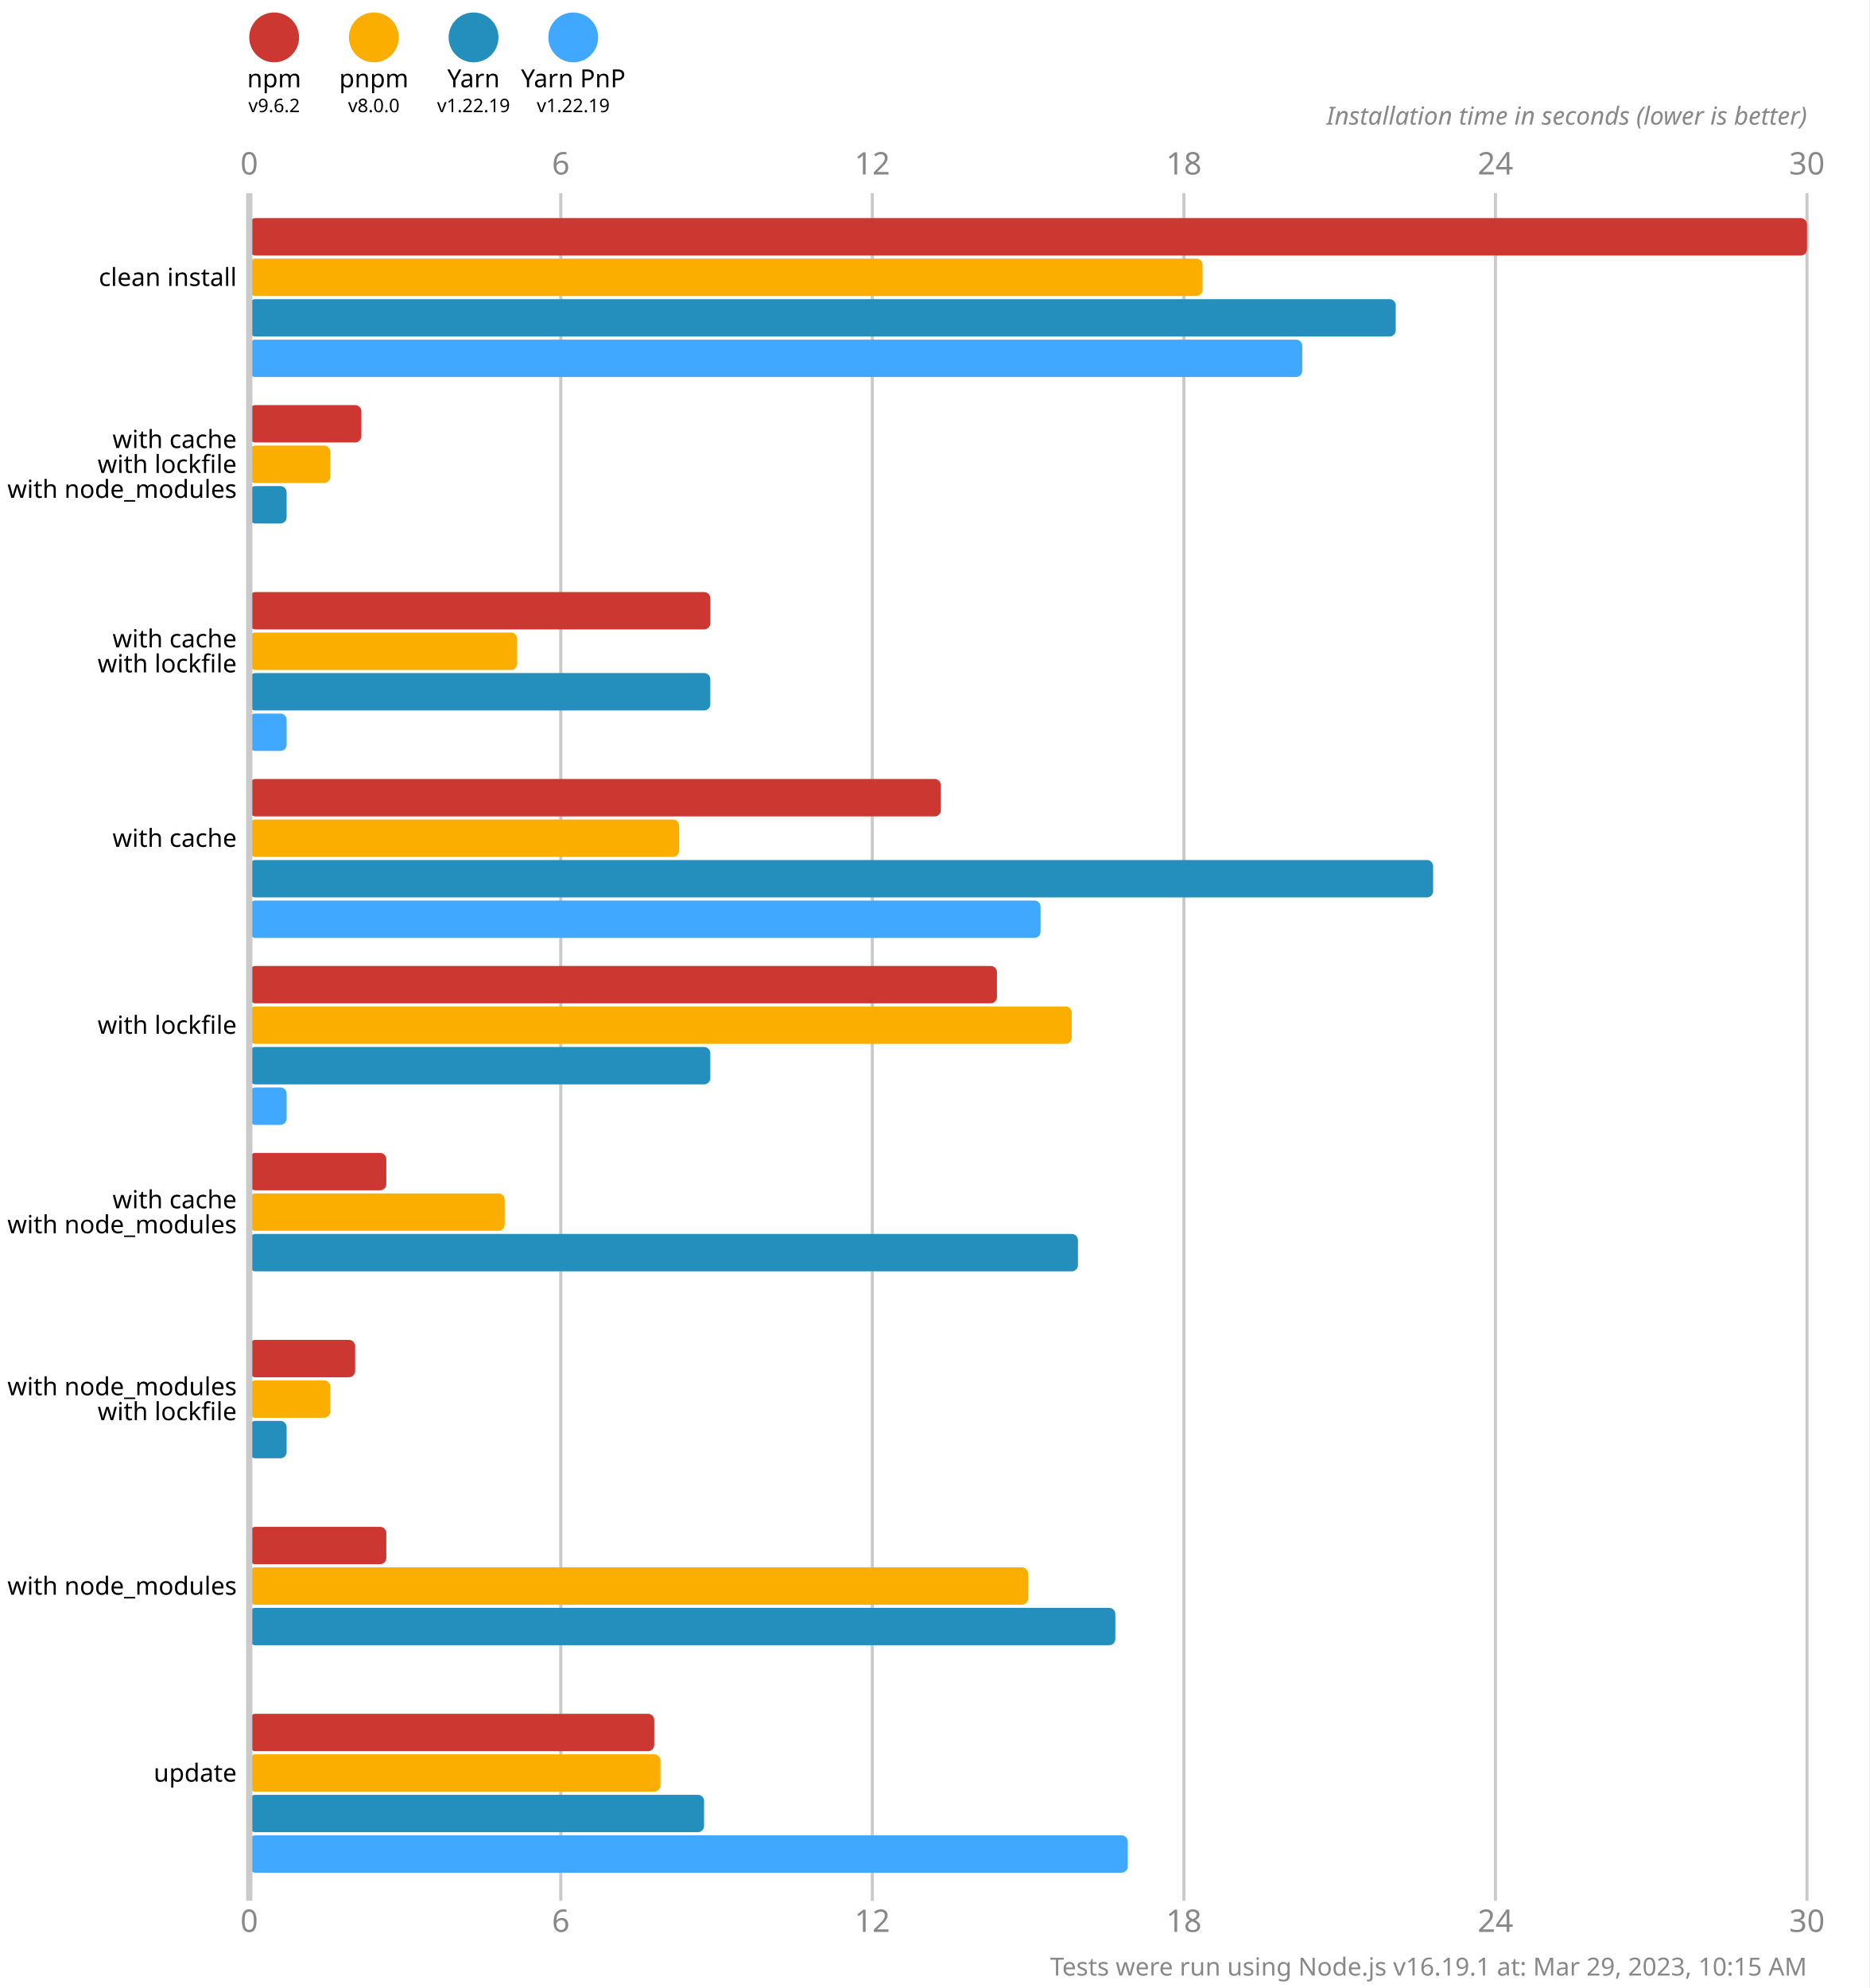
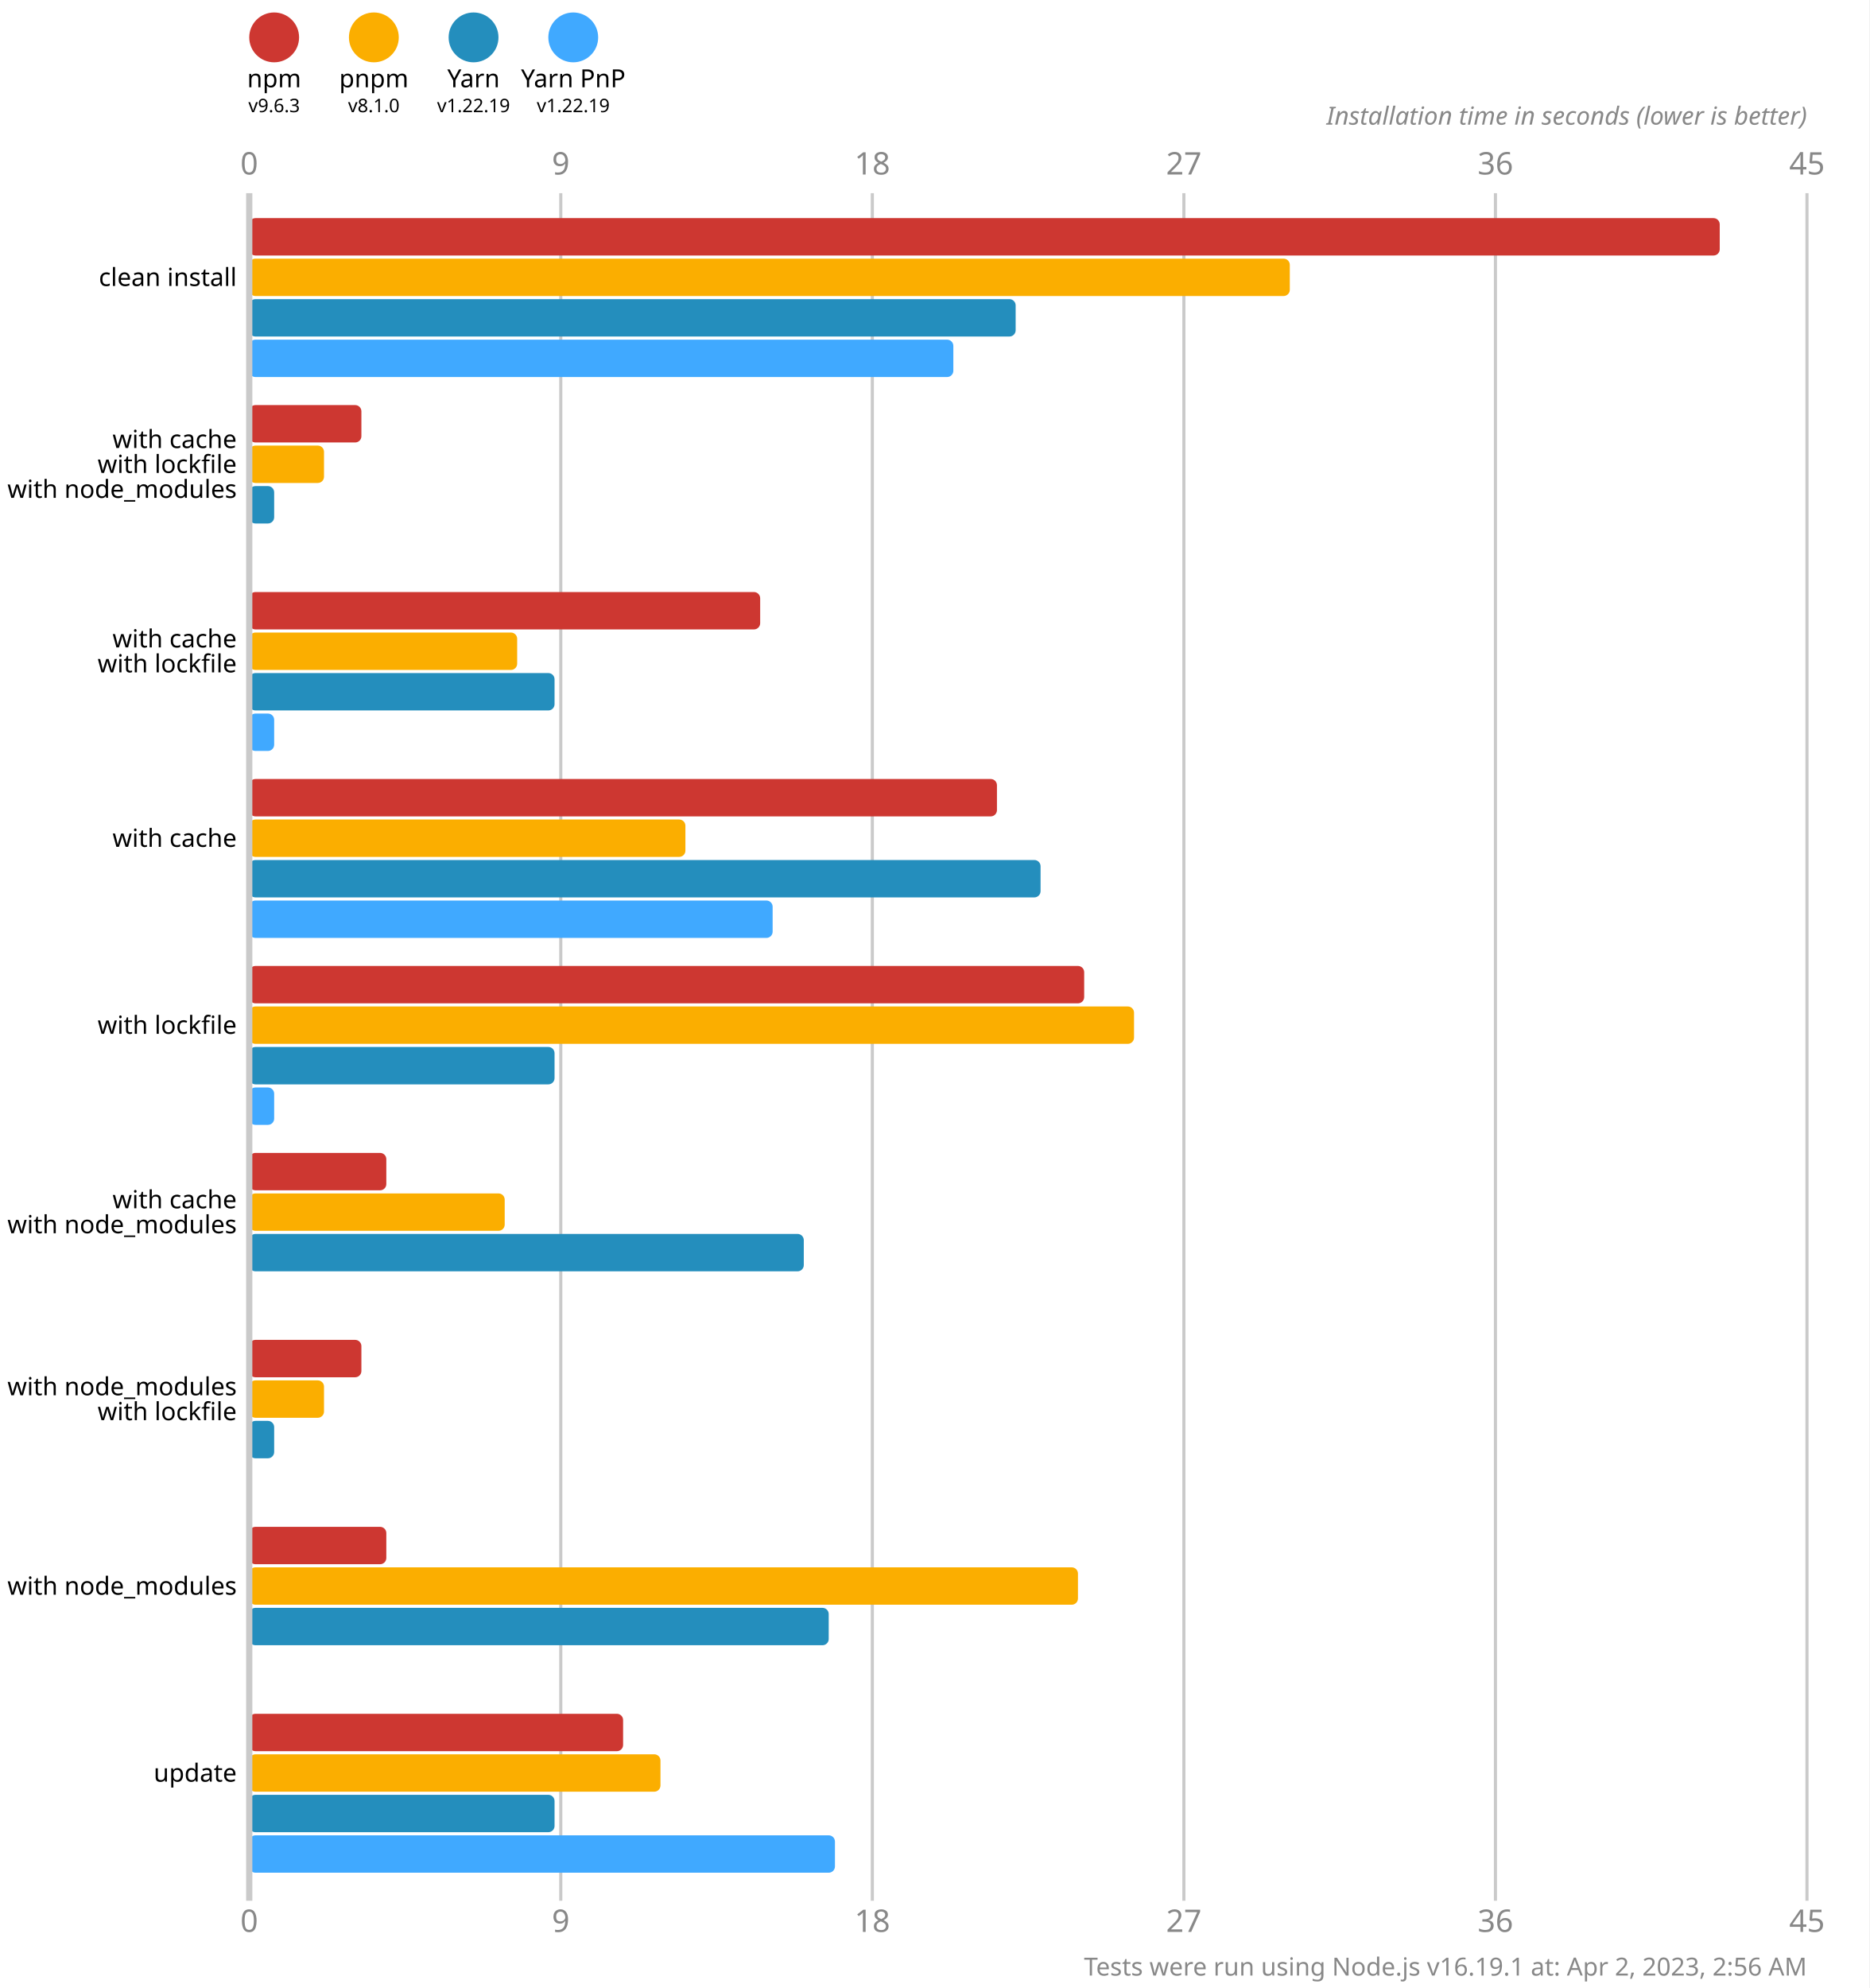
<svg xmlns="http://www.w3.org/2000/svg" version="1.1" viewBox="0 0 300 319">
  <style>
    .font { font-family: sans-serif; }
    .s3 { font-size: 3px; }
    .s4 { font-size: 4px; }
    .s5 { font-size: 5px; }
    .line { stroke: #cacaca; }
    .width { stroke-width: 0.5; }
    .text { fill: #888; }
  </style>
  <rect x="0" y="0" width="300" height="319" fill="#fff" />
  <circle cx="44" cy="6" r="4" fill="#cd3731" />
  <text x="44" y="14" class="font s4" text-anchor="middle">npm</text>
-   <text x="44" y="18" class="font s3" text-anchor="middle">v9.6.2</text>
+   <text x="44" y="18" class="font s3" text-anchor="middle">v9.6.3</text>
  <circle cx="60" cy="6" r="4" fill="#fbae00" />
  <text x="60" y="14" class="font s4" text-anchor="middle">pnpm</text>
-   <text x="60" y="18" class="font s3" text-anchor="middle">v8.0.0</text>
+   <text x="60" y="18" class="font s3" text-anchor="middle">v8.1.0</text>
  <circle cx="76" cy="6" r="4" fill="#248ebd" />
  <text x="76" y="14" class="font s4" text-anchor="middle">Yarn</text>
  <text x="76" y="18" class="font s3" text-anchor="middle">v1.22.19</text>
  <circle cx="92" cy="6" r="4" fill="#40a9ff" />
  <text x="92" y="14" class="font s4" text-anchor="middle">Yarn PnP</text>
  <text x="92" y="18" class="font s3" text-anchor="middle">v1.22.19</text>
  <text x="40" y="28" class="font s5 text" text-anchor="middle">0</text>
  <text x="40" y="310" class="font s5 text" text-anchor="middle">0</text>
  <line x1="90" y1="31" x2="90" y2="305" class="line width" />
-   <text x="90" y="28" class="font s5 text" text-anchor="middle">6</text>
-   <text x="90" y="310" class="font s5 text" text-anchor="middle">6</text>
+   <text x="90" y="28" class="font s5 text" text-anchor="middle">9</text>
+   <text x="90" y="310" class="font s5 text" text-anchor="middle">9</text>
  <line x1="140" y1="31" x2="140" y2="305" class="line width" />
-   <text x="140" y="28" class="font s5 text" text-anchor="middle">12</text>
-   <text x="140" y="310" class="font s5 text" text-anchor="middle">12</text>
+   <text x="140" y="28" class="font s5 text" text-anchor="middle">18</text>
+   <text x="140" y="310" class="font s5 text" text-anchor="middle">18</text>
  <line x1="190" y1="31" x2="190" y2="305" class="line width" />
-   <text x="190" y="28" class="font s5 text" text-anchor="middle">18</text>
-   <text x="190" y="310" class="font s5 text" text-anchor="middle">18</text>
+   <text x="190" y="28" class="font s5 text" text-anchor="middle">27</text>
+   <text x="190" y="310" class="font s5 text" text-anchor="middle">27</text>
  <line x1="240" y1="31" x2="240" y2="305" class="line width" />
-   <text x="240" y="28" class="font s5 text" text-anchor="middle">24</text>
-   <text x="240" y="310" class="font s5 text" text-anchor="middle">24</text>
+   <text x="240" y="28" class="font s5 text" text-anchor="middle">36</text>
+   <text x="240" y="310" class="font s5 text" text-anchor="middle">36</text>
  <line x1="290" y1="31" x2="290" y2="305" class="line width" />
-   <text x="290" y="28" class="font s5 text" text-anchor="middle">30</text>
-   <text x="290" y="310" class="font s5 text" text-anchor="middle">30</text>
+   <text x="290" y="28" class="font s5 text" text-anchor="middle">45</text>
+   <text x="290" y="310" class="font s5 text" text-anchor="middle">45</text>
  <text x="290" y="20" class="font s4 text" font-style="italic" text-anchor="end">Installation time in seconds (lower is better)</text>
-   <rect x="40" y="35" width="250" height="6" fill="#cd3731" rx="1" ry="1" />
-   <rect x="40" y="41.5" width="153" height="6" fill="#fbae00" rx="1" ry="1" />
-   <rect x="40" y="48" width="184" height="6" fill="#248ebd" rx="1" ry="1" />
-   <rect x="40" y="54.5" width="169" height="6" fill="#40a9ff" rx="1" ry="1" />
+   <rect x="40" y="35" width="236" height="6" fill="#cd3731" rx="1" ry="1" />
+   <rect x="40" y="41.5" width="167" height="6" fill="#fbae00" rx="1" ry="1" />
+   <rect x="40" y="48" width="123" height="6" fill="#248ebd" rx="1" ry="1" />
+   <rect x="40" y="54.5" width="113" height="6" fill="#40a9ff" rx="1" ry="1" />
  <rect x="40" y="65" width="18" height="6" fill="#cd3731" rx="1" ry="1" />
-   <rect x="40" y="71.5" width="13" height="6" fill="#fbae00" rx="1" ry="1" />
-   <rect x="40" y="78" width="6" height="6" fill="#248ebd" rx="1" ry="1" />
+   <rect x="40" y="71.5" width="12" height="6" fill="#fbae00" rx="1" ry="1" />
+   <rect x="40" y="78" width="4" height="6" fill="#248ebd" rx="1" ry="1" />
  <rect x="40" y="84.5" width="0" height="6" fill="#40a9ff" rx="1" ry="1" />
-   <rect x="40" y="95" width="74" height="6" fill="#cd3731" rx="1" ry="1" />
+   <rect x="40" y="95" width="82" height="6" fill="#cd3731" rx="1" ry="1" />
  <rect x="40" y="101.5" width="43" height="6" fill="#fbae00" rx="1" ry="1" />
-   <rect x="40" y="108" width="74" height="6" fill="#248ebd" rx="1" ry="1" />
-   <rect x="40" y="114.5" width="6" height="6" fill="#40a9ff" rx="1" ry="1" />
-   <rect x="40" y="125" width="111" height="6" fill="#cd3731" rx="1" ry="1" />
-   <rect x="40" y="131.5" width="69" height="6" fill="#fbae00" rx="1" ry="1" />
-   <rect x="40" y="138" width="190" height="6" fill="#248ebd" rx="1" ry="1" />
-   <rect x="40" y="144.5" width="127" height="6" fill="#40a9ff" rx="1" ry="1" />
-   <rect x="40" y="155" width="120" height="6" fill="#cd3731" rx="1" ry="1" />
-   <rect x="40" y="161.5" width="132" height="6" fill="#fbae00" rx="1" ry="1" />
-   <rect x="40" y="168" width="74" height="6" fill="#248ebd" rx="1" ry="1" />
-   <rect x="40" y="174.5" width="6" height="6" fill="#40a9ff" rx="1" ry="1" />
+   <rect x="40" y="108" width="49" height="6" fill="#248ebd" rx="1" ry="1" />
+   <rect x="40" y="114.5" width="4" height="6" fill="#40a9ff" rx="1" ry="1" />
+   <rect x="40" y="125" width="120" height="6" fill="#cd3731" rx="1" ry="1" />
+   <rect x="40" y="131.5" width="70" height="6" fill="#fbae00" rx="1" ry="1" />
+   <rect x="40" y="138" width="127" height="6" fill="#248ebd" rx="1" ry="1" />
+   <rect x="40" y="144.5" width="84" height="6" fill="#40a9ff" rx="1" ry="1" />
+   <rect x="40" y="155" width="134" height="6" fill="#cd3731" rx="1" ry="1" />
+   <rect x="40" y="161.5" width="142" height="6" fill="#fbae00" rx="1" ry="1" />
+   <rect x="40" y="168" width="49" height="6" fill="#248ebd" rx="1" ry="1" />
+   <rect x="40" y="174.5" width="4" height="6" fill="#40a9ff" rx="1" ry="1" />
  <rect x="40" y="185" width="22" height="6" fill="#cd3731" rx="1" ry="1" />
  <rect x="40" y="191.5" width="41" height="6" fill="#fbae00" rx="1" ry="1" />
-   <rect x="40" y="198" width="133" height="6" fill="#248ebd" rx="1" ry="1" />
+   <rect x="40" y="198" width="89" height="6" fill="#248ebd" rx="1" ry="1" />
  <rect x="40" y="204.5" width="0" height="6" fill="#40a9ff" rx="1" ry="1" />
-   <rect x="40" y="215" width="17" height="6" fill="#cd3731" rx="1" ry="1" />
-   <rect x="40" y="221.5" width="13" height="6" fill="#fbae00" rx="1" ry="1" />
-   <rect x="40" y="228" width="6" height="6" fill="#248ebd" rx="1" ry="1" />
+   <rect x="40" y="215" width="18" height="6" fill="#cd3731" rx="1" ry="1" />
+   <rect x="40" y="221.5" width="12" height="6" fill="#fbae00" rx="1" ry="1" />
+   <rect x="40" y="228" width="4" height="6" fill="#248ebd" rx="1" ry="1" />
  <rect x="40" y="234.5" width="0" height="6" fill="#40a9ff" rx="1" ry="1" />
  <rect x="40" y="245" width="22" height="6" fill="#cd3731" rx="1" ry="1" />
-   <rect x="40" y="251.5" width="125" height="6" fill="#fbae00" rx="1" ry="1" />
-   <rect x="40" y="258" width="139" height="6" fill="#248ebd" rx="1" ry="1" />
+   <rect x="40" y="251.5" width="133" height="6" fill="#fbae00" rx="1" ry="1" />
+   <rect x="40" y="258" width="93" height="6" fill="#248ebd" rx="1" ry="1" />
  <rect x="40" y="264.5" width="0" height="6" fill="#40a9ff" rx="1" ry="1" />
-   <rect x="40" y="275" width="65" height="6" fill="#cd3731" rx="1" ry="1" />
+   <rect x="40" y="275" width="60" height="6" fill="#cd3731" rx="1" ry="1" />
  <rect x="40" y="281.5" width="66" height="6" fill="#fbae00" rx="1" ry="1" />
-   <rect x="40" y="288" width="73" height="6" fill="#248ebd" rx="1" ry="1" />
-   <rect x="40" y="294.5" width="141" height="6" fill="#40a9ff" rx="1" ry="1" />
+   <rect x="40" y="288" width="49" height="6" fill="#248ebd" rx="1" ry="1" />
+   <rect x="40" y="294.5" width="94" height="6" fill="#40a9ff" rx="1" ry="1" />
  <line x1="40" y1="31" x2="40" y2="305" class="line" />
  <text x="38" y="44.5" class="font s4" dominant-baseline="middle" text-anchor="end">clean install</text>
  <text x="38" y="70.5" class="font s4" dominant-baseline="middle" text-anchor="end">with cache</text>
  <text x="38" y="74.5" class="font s4" dominant-baseline="middle" text-anchor="end">with lockfile</text>
  <text x="38" y="78.5" class="font s4" dominant-baseline="middle" text-anchor="end">with node_modules</text>
  <text x="38" y="102.5" class="font s4" dominant-baseline="middle" text-anchor="end">with cache</text>
  <text x="38" y="106.5" class="font s4" dominant-baseline="middle" text-anchor="end">with lockfile</text>
  <text x="38" y="134.5" class="font s4" dominant-baseline="middle" text-anchor="end">with cache</text>
  <text x="38" y="164.5" class="font s4" dominant-baseline="middle" text-anchor="end">with lockfile</text>
  <text x="38" y="192.5" class="font s4" dominant-baseline="middle" text-anchor="end">with cache</text>
  <text x="38" y="196.5" class="font s4" dominant-baseline="middle" text-anchor="end">with node_modules</text>
  <text x="38" y="222.5" class="font s4" dominant-baseline="middle" text-anchor="end">with node_modules</text>
  <text x="38" y="226.5" class="font s4" dominant-baseline="middle" text-anchor="end">with lockfile</text>
  <text x="38" y="254.5" class="font s4" dominant-baseline="middle" text-anchor="end">with node_modules</text>
  <text x="38" y="284.5" class="font s4" dominant-baseline="middle" text-anchor="end">update</text>
-   <text x="290" y="317" class="font s4 text" text-anchor="end">Tests were run using Node.js v16.19.1 at: Mar 29, 2023, 10:15 AM</text>
+   <text x="290" y="317" class="font s4 text" text-anchor="end">Tests were run using Node.js v16.19.1 at: Apr 2, 2023, 2:56 AM</text>
</svg>
